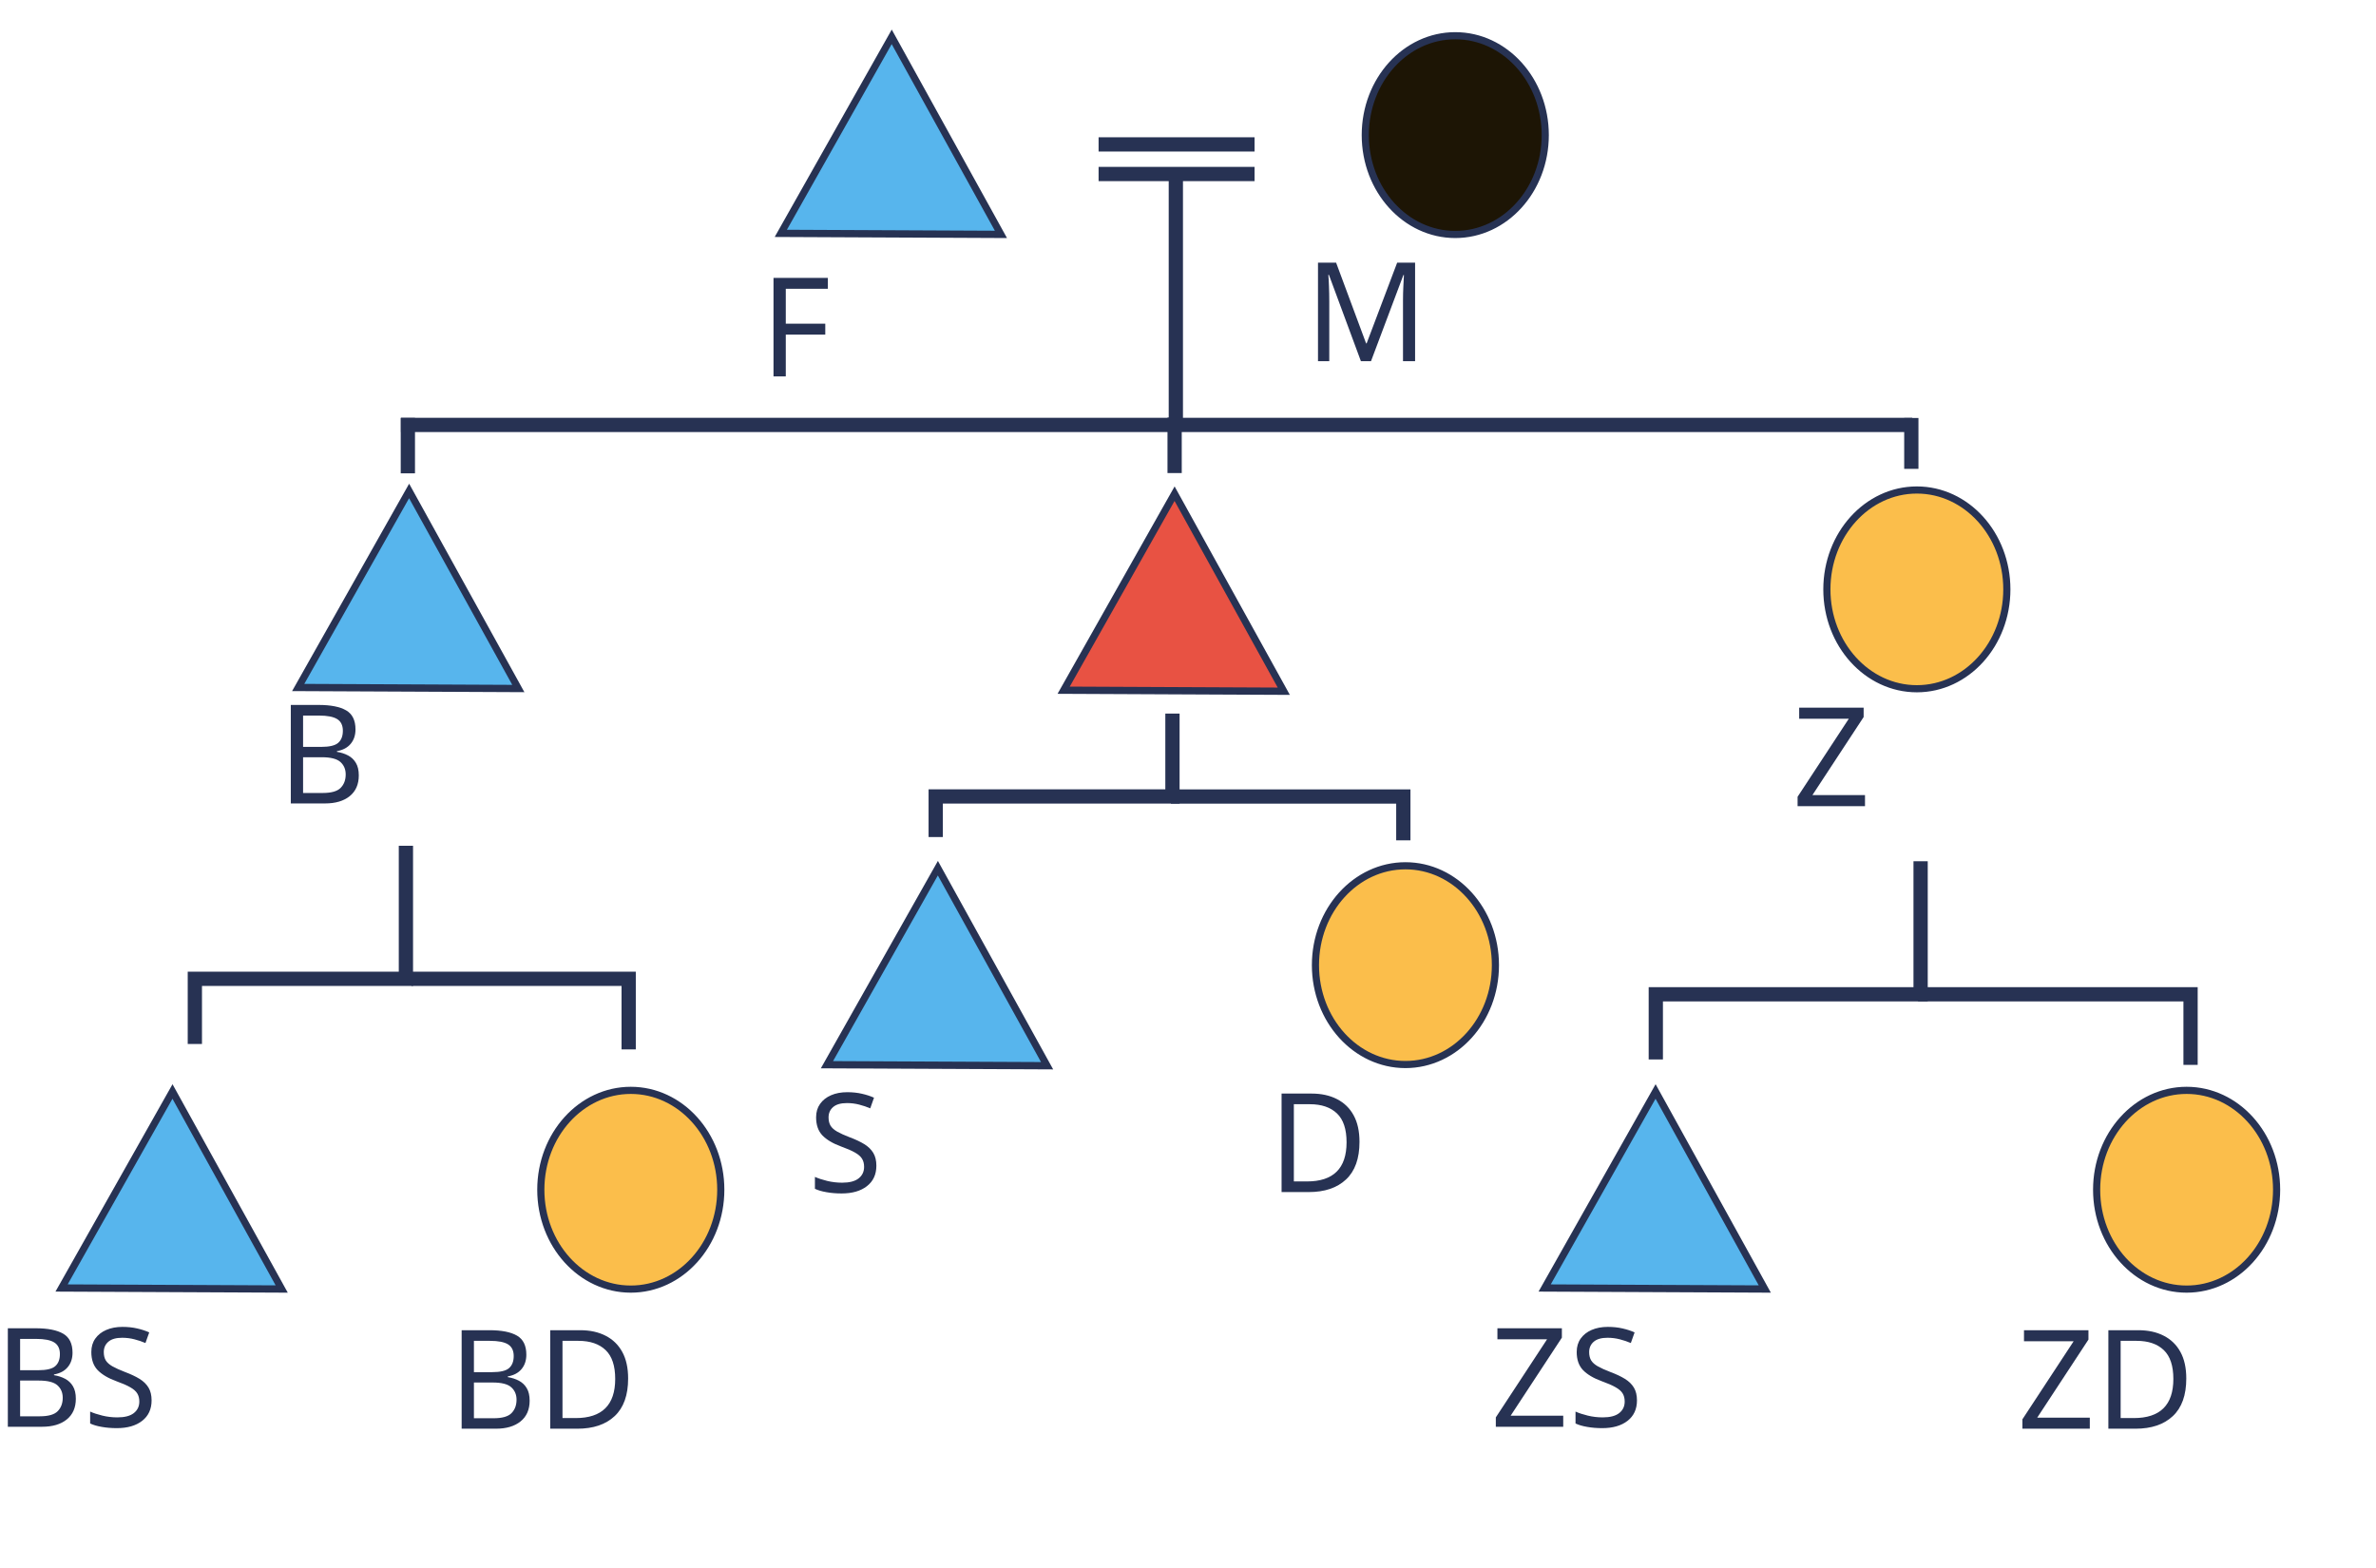
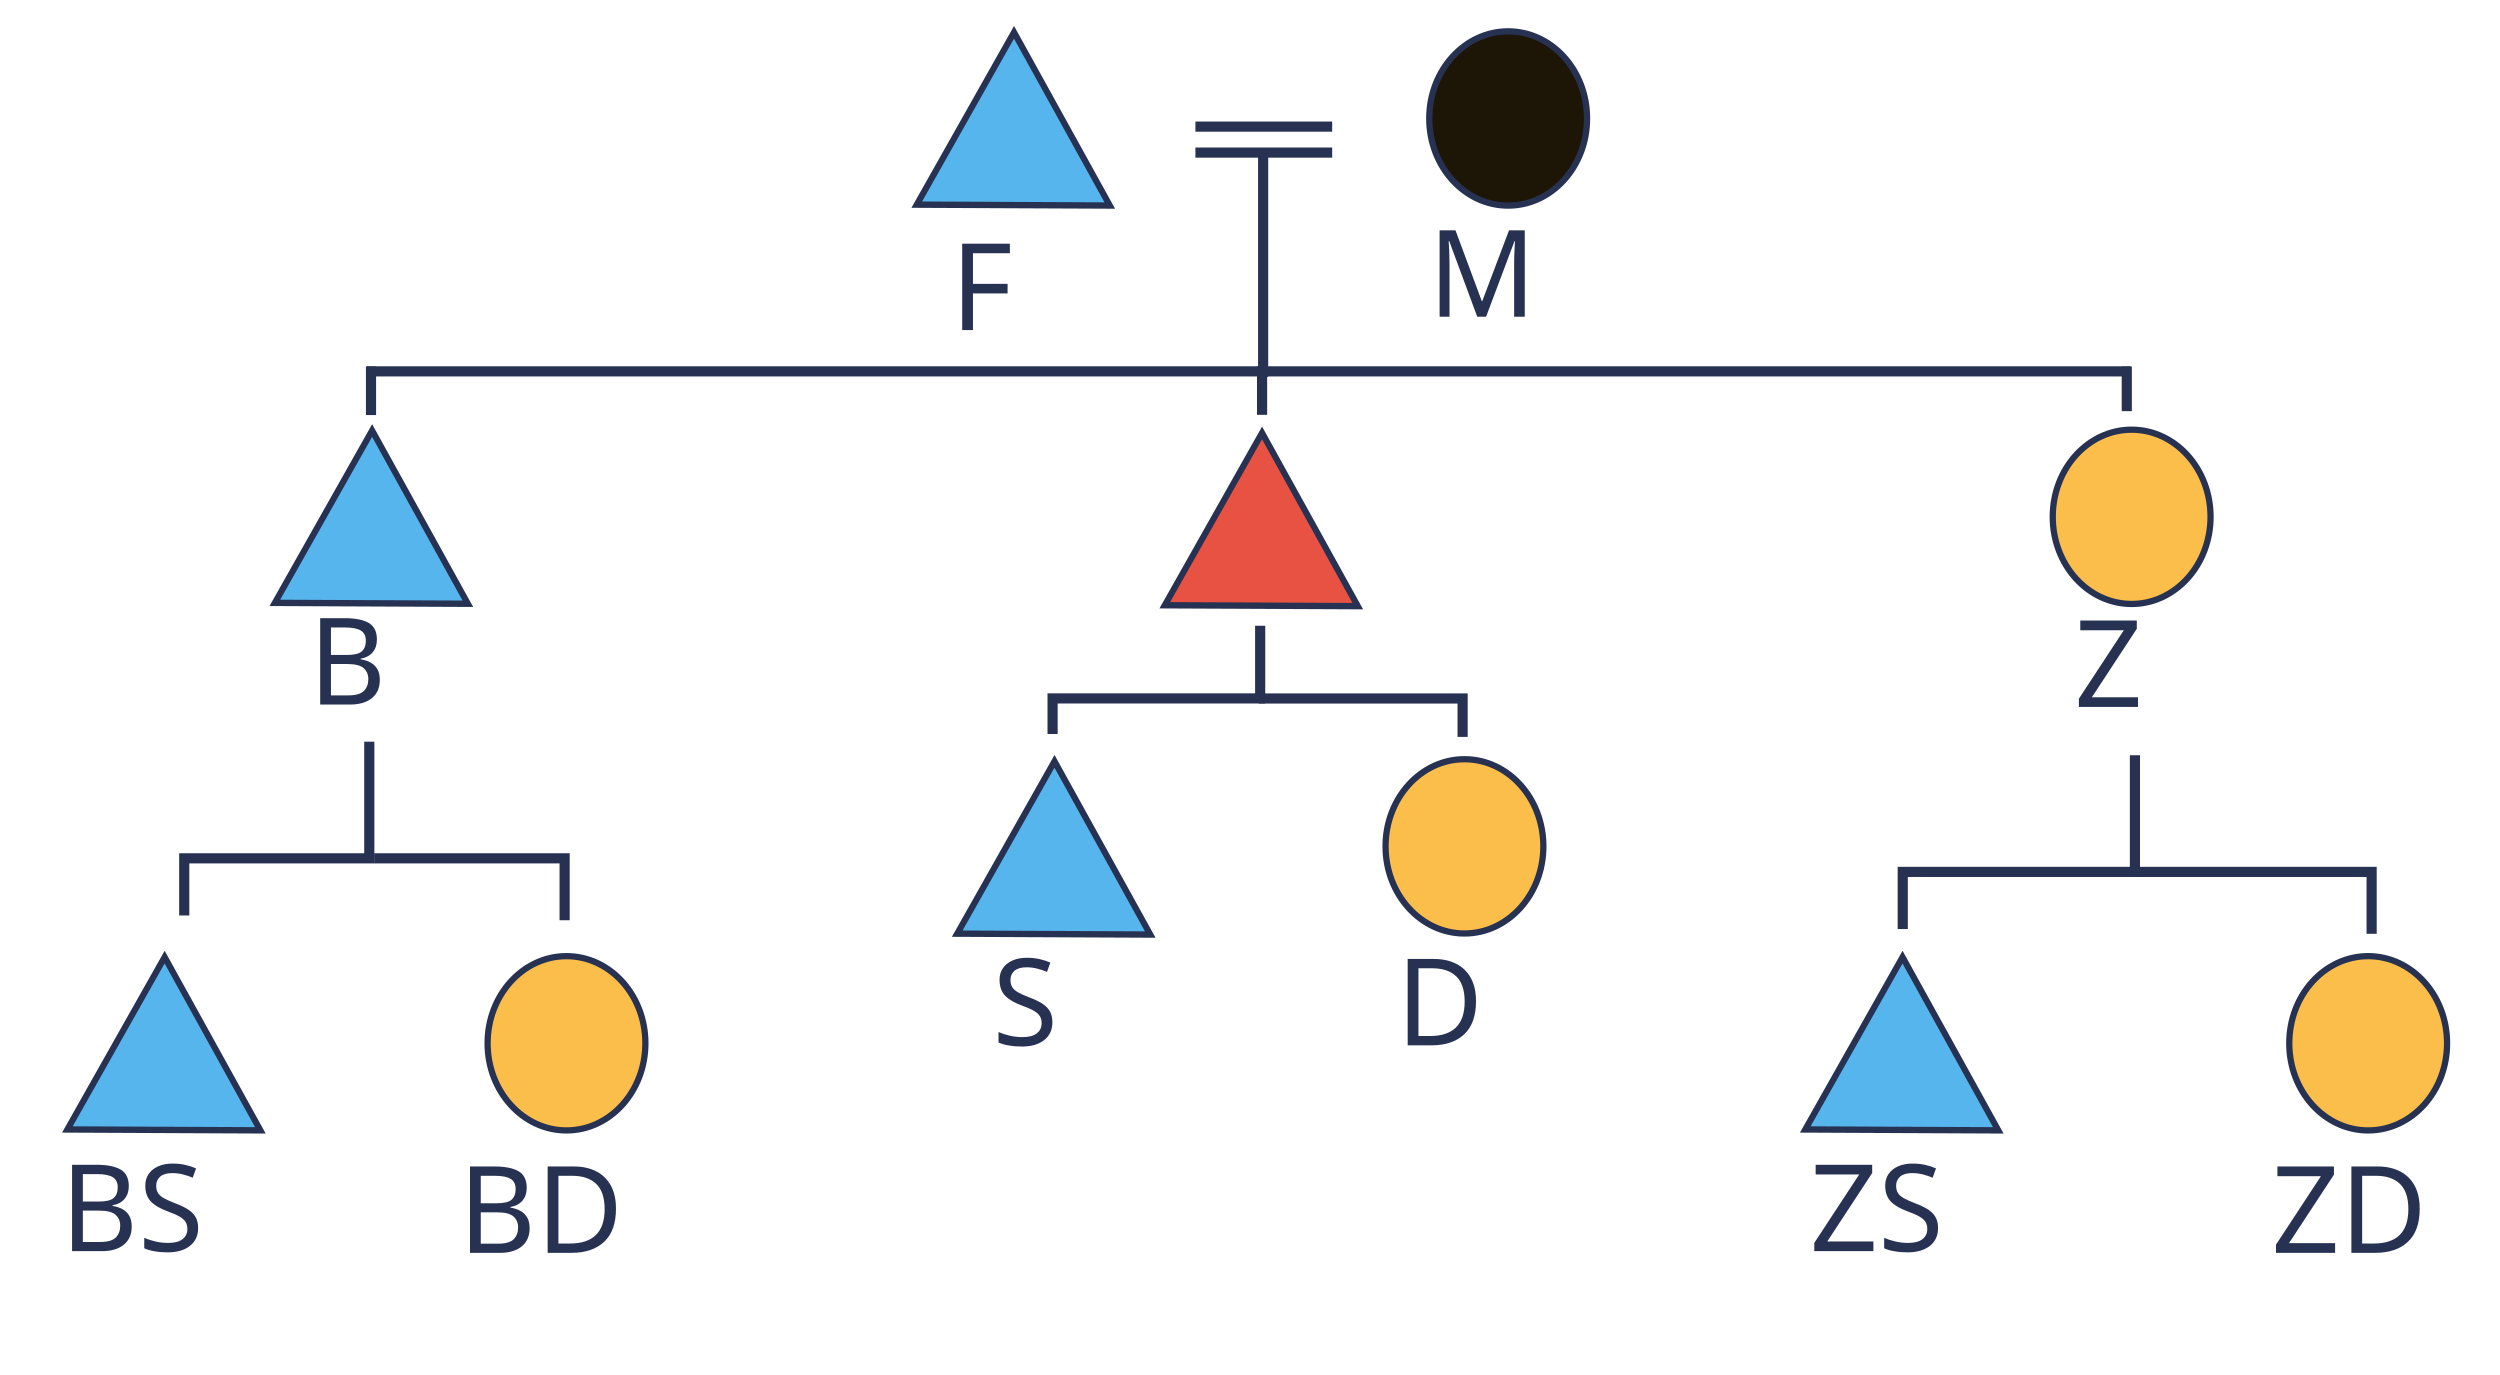
- <svg xmlns="http://www.w3.org/2000/svg" width="500pt" height="330pt" viewBox="0 0 625 412.5" id="svg6868" version="1.1">
+ <svg xmlns="http://www.w3.org/2000/svg" width="600pt" height="330pt" viewBox="0 0 750 412.5" id="svg6868" version="1.1">
  <defs id="defs6870" />
  <g id="layer1" transform="translate(387.3356,-809.7639)">
-     <flowRoot transform="matrix(0.9254355,0,0,0.9254355,-13.71466,630.1913)" xml:space="preserve" id="flowRoot4192" style="font-style:normal;font-weight:normal;font-size:40px;line-height:125%;font-family:sans-serif;letter-spacing:0px;word-spacing:0px;fill:#000000;fill-opacity:1;stroke:none;stroke-width:1px;stroke-linecap:butt;stroke-linejoin:miter;stroke-opacity:1">
+     <flowRoot transform="matrix(0.9254355,0,0,0.9254355,-13.71466,630.1913)" xml:space="preserve" id="flowRoot4192" style="font-style:normal;font-weight:normal;line-height:0.01%;font-family:sans-serif;letter-spacing:0px;word-spacing:0px;fill:#000000;fill-opacity:1;stroke:none;stroke-width:1px;stroke-linecap:butt;stroke-linejoin:miter;stroke-opacity:1">
      <flowRegion id="flowRegion4194">
        <rect id="rect4196" width="112.862" height="41.46" x="405.382" y="18.928" />
      </flowRegion>
-       <flowPara id="flowPara4198">Father</flowPara>
+       <flowPara id="flowPara4198" style="font-size:40px;line-height:1.25">Father</flowPara>
    </flowRoot>
-     <path style="display:inline;fill:none;fill-rule:evenodd;stroke:#273253;stroke-width:3.75;stroke-linecap:butt;stroke-linejoin:miter;stroke-miterlimit:4;stroke-dasharray:none;stroke-dashoffset:0;stroke-opacity:1" d="m -98.354,847.753 41.027,0" id="path4247" />
-     <path id="path4251" d="m -98.354,855.54 41.027,0" style="display:inline;fill:none;fill-rule:evenodd;stroke:#273253;stroke-width:3.75;stroke-linecap:butt;stroke-linejoin:miter;stroke-miterlimit:4;stroke-dasharray:none;stroke-dashoffset:0;stroke-opacity:1" />
-     <path transform="matrix(0.4211403,0,0,0.4352884,-2.513934,648.3986)" d="m -288.571,512.362 -68.749,-0.308 -68.749,-0.308 34.641,-59.385 34.641,-59.385 34.108,59.692 z" id="mFShape" style="display:inline;fill:#57b5ed;fill-opacity:1;fill-rule:evenodd;stroke:#273253;stroke-width:4.392;stroke-linecap:butt;stroke-linejoin:miter;stroke-miterlimit:4;stroke-dasharray:none;stroke-opacity:1" />
-     <path id="path4317-5-9" d="m -78.035,855.867 0,66.941" style="display:inline;fill:none;fill-rule:evenodd;stroke:#273253;stroke-width:3.75;stroke-linecap:butt;stroke-linejoin:miter;stroke-miterlimit:4;stroke-dasharray:none;stroke-dashoffset:0;stroke-opacity:1" />
-     <ellipse style="display:inline;fill:#1d1505;fill-opacity:1;fill-rule:evenodd;stroke:#273253;stroke-width:1.88;stroke-linecap:butt;stroke-linejoin:miter;stroke-miterlimit:4;stroke-dasharray:none;stroke-opacity:1" id="mMShape" cx="-4.531" cy="845.305" rx="23.67" ry="26.142" />
-     <text xml:space="preserve" style="font-style:normal;font-variant:normal;font-weight:normal;font-stretch:normal;font-size:36.068px;line-height:125%;font-family:sans-serif;-inkscape-font-specification:'sans-serif, Normal';text-align:center;letter-spacing:0px;word-spacing:0px;writing-mode:lr-tb;text-anchor:middle;fill:#273253;fill-opacity:1;stroke:none;stroke-width:1px;stroke-linecap:butt;stroke-linejoin:miter;stroke-opacity:1" x="-155.729" y="903.047" id="mF" transform="scale(0.9936847,1.006355)">
-       <tspan id="tspan6770" x="-155.729" y="903.047">F</tspan>
+     <path style="display:inline;fill:none;fill-rule:evenodd;stroke:#273253;stroke-width:3.047;stroke-linecap:butt;stroke-linejoin:miter;stroke-miterlimit:4;stroke-dasharray:none;stroke-dashoffset:0;stroke-opacity:1" d="M -28.711,847.753 H 12.316" id="path4247" />
+     <path id="path4251" d="M -28.711,855.54 H 12.316" style="display:inline;fill:none;fill-rule:evenodd;stroke:#273253;stroke-width:3.047;stroke-linecap:butt;stroke-linejoin:miter;stroke-miterlimit:4;stroke-dasharray:none;stroke-dashoffset:0;stroke-opacity:1" />
+     <path transform="matrix(0.4211403,0,0,0.4352884,67.12892,648.3986)" d="m -288.571,512.362 -68.749,-0.308 -68.749,-0.308 34.641,-59.385 34.641,-59.385 34.108,59.692 z" id="mFShape" style="display:inline;fill:#57b5ed;fill-opacity:1;fill-rule:evenodd;stroke:#273253;stroke-width:4.392;stroke-linecap:butt;stroke-linejoin:miter;stroke-miterlimit:4;stroke-dasharray:none;stroke-opacity:1" />
+     <path id="path4317-5-9" d="m -8.392,855.867 v 66.941" style="display:inline;fill:none;fill-rule:evenodd;stroke:#273253;stroke-width:3.047;stroke-linecap:butt;stroke-linejoin:miter;stroke-miterlimit:4;stroke-dasharray:none;stroke-dashoffset:0;stroke-opacity:1" />
+     <ellipse style="display:inline;fill:#1d1505;fill-opacity:1;fill-rule:evenodd;stroke:#273253;stroke-width:1.88;stroke-linecap:butt;stroke-linejoin:miter;stroke-miterlimit:4;stroke-dasharray:none;stroke-opacity:1" id="mMShape" cx="65.112" cy="845.305" rx="23.67" ry="26.142" />
+     <text xml:space="preserve" style="font-style:normal;font-variant:normal;font-weight:normal;font-stretch:normal;line-height:0%;font-family:sans-serif;-inkscape-font-specification:'sans-serif, Normal';text-align:center;letter-spacing:0px;word-spacing:0px;writing-mode:lr-tb;text-anchor:middle;fill:#273253;fill-opacity:1;stroke:none;stroke-width:1px;stroke-linecap:butt;stroke-linejoin:miter;stroke-opacity:1" x="-85.643" y="903.047" id="mF" transform="scale(0.9936847,1.006355)">
+       <tspan id="tspan6770" x="-85.643" y="903.047" style="font-size:36.068px;line-height:1.25">F</tspan>
    </text>
-     <text xml:space="preserve" style="font-style:normal;font-variant:normal;font-weight:normal;font-stretch:normal;font-size:36.068px;line-height:125%;font-family:sans-serif;-inkscape-font-specification:'sans-serif, Normal';text-align:center;letter-spacing:0px;word-spacing:0px;writing-mode:lr-tb;text-anchor:middle;fill:#273253;fill-opacity:1;stroke:none;stroke-width:1px;stroke-linecap:butt;stroke-linejoin:miter;stroke-opacity:1" x="-4.595" y="899.072" id="mM" transform="scale(0.9936847,1.006355)">
-       <tspan id="tspan6834" x="-4.595" y="899.072">M</tspan>
+     <text xml:space="preserve" style="font-style:normal;font-variant:normal;font-weight:normal;font-stretch:normal;line-height:0%;font-family:sans-serif;-inkscape-font-specification:'sans-serif, Normal';text-align:center;letter-spacing:0px;word-spacing:0px;writing-mode:lr-tb;text-anchor:middle;fill:#273253;fill-opacity:1;stroke:none;stroke-width:1px;stroke-linecap:butt;stroke-linejoin:miter;stroke-opacity:1" x="65.49" y="899.072" id="mM" transform="scale(0.9936847,1.006355)">
+       <tspan id="tspan6834" x="65.49" y="899.072" style="font-size:36.068px;line-height:1.25">M</tspan>
    </text>
-     <ellipse style="display:inline;fill:#fbbe4b;fill-opacity:1;fill-rule:evenodd;stroke:#273253;stroke-width:1.88;stroke-linecap:butt;stroke-linejoin:miter;stroke-miterlimit:4;stroke-dasharray:none;stroke-opacity:1" id="meZShape" cx="116.889" cy="964.811" rx="23.67" ry="26.142" />
-     <path transform="matrix(0.4211403,0,0,0.4352884,-129.4617,767.8674)" d="m -288.571,512.362 -68.749,-0.308 -68.749,-0.308 34.641,-59.385 34.641,-59.385 34.108,59.692 z" id="meBShape" style="display:inline;fill:#57b5ed;fill-opacity:1;fill-rule:evenodd;stroke:#273253;stroke-width:4.392;stroke-linecap:butt;stroke-linejoin:miter;stroke-miterlimit:4;stroke-dasharray:none;stroke-opacity:1" />
-     <flowRoot xml:space="preserve" id="flowRoot5336" style="font-style:normal;font-weight:normal;font-size:40px;line-height:125%;font-family:sans-serif;letter-spacing:0px;word-spacing:0px;fill:#000000;fill-opacity:1;stroke:none;stroke-width:1px;stroke-linecap:butt;stroke-linejoin:miter;stroke-opacity:1" transform="matrix(0.9254355,0,0,0.9254355,-310.8955,855.7054)">
+     <ellipse style="display:inline;fill:#fbbe4b;fill-opacity:1;fill-rule:evenodd;stroke:#273253;stroke-width:1.88;stroke-linecap:butt;stroke-linejoin:miter;stroke-miterlimit:4;stroke-dasharray:none;stroke-opacity:1" id="meZShape" cx="252.157" cy="964.811" rx="23.67" ry="26.142" />
+     <path transform="matrix(0.4211403,0,0,0.4352884,-125.4438,767.8674)" d="m -288.571,512.362 -68.749,-0.308 -68.749,-0.308 34.641,-59.385 34.641,-59.385 34.108,59.692 z" id="meBShape" style="display:inline;fill:#57b5ed;fill-opacity:1;fill-rule:evenodd;stroke:#273253;stroke-width:4.392;stroke-linecap:butt;stroke-linejoin:miter;stroke-miterlimit:4;stroke-dasharray:none;stroke-opacity:1" />
+     <flowRoot xml:space="preserve" id="flowRoot5336" style="font-style:normal;font-weight:normal;line-height:0.01%;font-family:sans-serif;letter-spacing:0px;word-spacing:0px;fill:#000000;fill-opacity:1;stroke:none;stroke-width:1px;stroke-linecap:butt;stroke-linejoin:miter;stroke-opacity:1" transform="matrix(0.9254355,0,0,0.9254355,-310.8955,855.7054)">
      <flowRegion id="flowRegion5338">
        <rect id="rect5340" width="177.787" height="56.569" x="126.269" y="340.706" />
      </flowRegion>
-       <flowPara id="flowPara5342">language</flowPara>
+       <flowPara id="flowPara5342" style="font-size:40px;line-height:1.25">language</flowPara>
    </flowRoot>
-     <path transform="matrix(0.4211403,0,0,0.4352884,71.89052,768.5817)" d="m -288.571,512.362 -68.749,-0.308 -68.749,-0.308 34.641,-59.385 34.641,-59.385 34.108,59.692 z" id="meBShape-5" style="display:inline;fill:#e85243;fill-opacity:1;fill-rule:evenodd;stroke:#273253;stroke-width:4.392;stroke-linecap:butt;stroke-linejoin:miter;stroke-miterlimit:4;stroke-dasharray:none;stroke-opacity:1" />
-     <text xml:space="preserve" style="font-style:normal;font-variant:normal;font-weight:normal;font-stretch:normal;font-size:36.068px;line-height:125%;font-family:sans-serif;-inkscape-font-specification:'sans-serif, Normal';text-align:center;letter-spacing:0px;word-spacing:0px;writing-mode:lr-tb;text-anchor:middle;fill:#273253;fill-opacity:1;stroke:none;stroke-width:1px;stroke-linecap:butt;stroke-linejoin:miter;stroke-opacity:1" x="-281.148" y="1014.682" id="meB" transform="scale(0.9936847,1.006355)">
-       <tspan id="tspan6834-6" x="-281.148" y="1014.682">B</tspan>
+     <path transform="matrix(0.4211403,0,0,0.4352884,141.5334,768.5817)" d="m -288.571,512.362 -68.749,-0.308 -68.749,-0.308 34.641,-59.385 34.641,-59.385 34.108,59.692 z" id="meBShape-5" style="display:inline;fill:#e85243;fill-opacity:1;fill-rule:evenodd;stroke:#273253;stroke-width:4.392;stroke-linecap:butt;stroke-linejoin:miter;stroke-miterlimit:4;stroke-dasharray:none;stroke-opacity:1" />
+     <text xml:space="preserve" style="font-style:normal;font-variant:normal;font-weight:normal;font-stretch:normal;line-height:0%;font-family:sans-serif;-inkscape-font-specification:'sans-serif, Normal';text-align:center;letter-spacing:0px;word-spacing:0px;writing-mode:lr-tb;text-anchor:middle;fill:#273253;fill-opacity:1;stroke:none;stroke-width:1px;stroke-linecap:butt;stroke-linejoin:miter;stroke-opacity:1" x="-277.105" y="1014.682" id="meB" transform="scale(0.9936847,1.006355)">
+       <tspan id="tspan6834-6" x="-277.105" y="1014.682" style="font-size:36.068px;line-height:1.25">B</tspan>
    </text>
-     <text xml:space="preserve" style="font-style:normal;font-variant:normal;font-weight:normal;font-stretch:normal;font-size:36.068px;line-height:125%;font-family:sans-serif;-inkscape-font-specification:'sans-serif, Normal';text-align:center;letter-spacing:0px;word-spacing:0px;writing-mode:lr-tb;text-anchor:middle;fill:#273253;fill-opacity:1;stroke:none;stroke-width:1px;stroke-linecap:butt;stroke-linejoin:miter;stroke-opacity:1" x="118.443" y="1015.392" id="meZ" transform="scale(0.9936847,1.006355)">
-       <tspan id="tspan6834-3" x="118.443" y="1015.392">Z</tspan>
+     <text xml:space="preserve" style="font-style:normal;font-variant:normal;font-weight:normal;font-stretch:normal;line-height:0%;font-family:sans-serif;-inkscape-font-specification:'sans-serif, Normal';text-align:center;letter-spacing:0px;word-spacing:0px;writing-mode:lr-tb;text-anchor:middle;fill:#273253;fill-opacity:1;stroke:none;stroke-width:1px;stroke-linecap:butt;stroke-linejoin:miter;stroke-opacity:1" x="254.571" y="1015.392" id="meZ" transform="scale(0.9936847,1.006355)">
+       <tspan id="tspan6834-3" x="254.571" y="1015.392" style="font-size:36.068px;line-height:1.25">Z</tspan>
    </text>
-     <path transform="matrix(0.4211403,0,0,0.4352884,-191.7066,925.8444)" d="m -288.571,512.362 -68.749,-0.308 -68.749,-0.308 34.641,-59.385 34.641,-59.385 34.108,59.692 z" id="mBSShape" style="display:inline;fill:#57b5ed;fill-opacity:1;fill-rule:evenodd;stroke:#273253;stroke-width:4.392;stroke-linecap:butt;stroke-linejoin:miter;stroke-miterlimit:4;stroke-dasharray:none;stroke-opacity:1" />
-     <text xml:space="preserve" style="font-style:normal;font-variant:normal;font-weight:normal;font-stretch:normal;font-size:36.068px;line-height:125%;font-family:sans-serif;-inkscape-font-specification:'sans-serif, Normal';text-align:center;letter-spacing:0px;word-spacing:0px;writing-mode:lr-tb;text-anchor:middle;fill:#273253;fill-opacity:1;stroke:none;stroke-width:1px;stroke-linecap:butt;stroke-linejoin:miter;stroke-opacity:1" x="-346.155" y="1177.623" id="mBS" transform="scale(0.9936847,1.006355)">
-       <tspan id="tspan6834-6-1" x="-346.155" y="1177.623">BS</tspan>
+     <path transform="matrix(0.4211403,0,0,0.4352884,-187.6887,925.8444)" d="m -288.571,512.362 -68.749,-0.308 -68.749,-0.308 34.641,-59.385 34.641,-59.385 34.108,59.692 z" id="mBSShape" style="display:inline;fill:#57b5ed;fill-opacity:1;fill-rule:evenodd;stroke:#273253;stroke-width:4.392;stroke-linecap:butt;stroke-linejoin:miter;stroke-miterlimit:4;stroke-dasharray:none;stroke-opacity:1" />
+     <text xml:space="preserve" style="font-style:normal;font-variant:normal;font-weight:normal;font-stretch:normal;line-height:0%;font-family:sans-serif;-inkscape-font-specification:'sans-serif, Normal';text-align:center;letter-spacing:0px;word-spacing:0px;writing-mode:lr-tb;text-anchor:middle;fill:#273253;fill-opacity:1;stroke:none;stroke-width:1px;stroke-linecap:butt;stroke-linejoin:miter;stroke-opacity:1" x="-342.111" y="1177.623" id="mBS" transform="scale(0.9936847,1.006355)">
+       <tspan id="tspan6834-6-1" x="-342.111" y="1177.623" style="font-size:36.068px;line-height:1.25">BS</tspan>
    </text>
-     <path transform="matrix(0.4211403,0,0,0.4352884,198.4159,925.8444)" d="m -288.571,512.362 -68.749,-0.308 -68.749,-0.308 34.641,-59.385 34.641,-59.385 34.108,59.692 z" id="mZSShape" style="display:inline;fill:#57b5ed;fill-opacity:1;fill-rule:evenodd;stroke:#273253;stroke-width:4.392;stroke-linecap:butt;stroke-linejoin:miter;stroke-miterlimit:4;stroke-dasharray:none;stroke-opacity:1" />
-     <text xml:space="preserve" style="font-style:normal;font-variant:normal;font-weight:normal;font-stretch:normal;font-size:36.068px;line-height:125%;font-family:sans-serif;-inkscape-font-specification:'sans-serif, Normal';text-align:center;letter-spacing:0px;word-spacing:0px;writing-mode:lr-tb;text-anchor:middle;fill:#273253;fill-opacity:1;stroke:none;stroke-width:1px;stroke-linecap:butt;stroke-linejoin:miter;stroke-opacity:1" x="48.46" y="1177.623" id="mZS" transform="scale(0.9936847,1.006355)">
-       <tspan id="tspan6834-6-2" x="48.46" y="1177.623">ZS</tspan>
+     <path transform="matrix(0.4211403,0,0,0.4352884,333.6837,925.8444)" d="m -288.571,512.362 -68.749,-0.308 -68.749,-0.308 34.641,-59.385 34.641,-59.385 34.108,59.692 z" id="mZSShape" style="display:inline;fill:#57b5ed;fill-opacity:1;fill-rule:evenodd;stroke:#273253;stroke-width:4.392;stroke-linecap:butt;stroke-linejoin:miter;stroke-miterlimit:4;stroke-dasharray:none;stroke-opacity:1" />
+     <text xml:space="preserve" style="font-style:normal;font-variant:normal;font-weight:normal;font-stretch:normal;line-height:0%;font-family:sans-serif;-inkscape-font-specification:'sans-serif, Normal';text-align:center;letter-spacing:0px;word-spacing:0px;writing-mode:lr-tb;text-anchor:middle;fill:#273253;fill-opacity:1;stroke:none;stroke-width:1px;stroke-linecap:butt;stroke-linejoin:miter;stroke-opacity:1" x="184.587" y="1177.623" id="mZS" transform="scale(0.9936847,1.006355)">
+       <tspan id="tspan6834-6-2" x="184.587" y="1177.623" style="font-size:36.068px;line-height:1.25">ZS</tspan>
    </text>
-     <ellipse style="display:inline;fill:#fbbe4b;fill-opacity:1;fill-rule:evenodd;stroke:#273253;stroke-width:1.88;stroke-linecap:butt;stroke-linejoin:miter;stroke-miterlimit:4;stroke-dasharray:none;stroke-opacity:1" id="mBDShape" cx="-221.406" cy="1122.751" rx="23.67" ry="26.142" />
-     <text xml:space="preserve" style="font-style:normal;font-variant:normal;font-weight:normal;font-stretch:normal;font-size:36.068px;line-height:125%;font-family:sans-serif;-inkscape-font-specification:'sans-serif, Normal';text-align:center;letter-spacing:0px;word-spacing:0px;writing-mode:lr-tb;text-anchor:middle;fill:#273253;fill-opacity:1;stroke:none;stroke-width:1px;stroke-linecap:butt;stroke-linejoin:miter;stroke-opacity:1" x="-222.757" y="1178.134" id="mBD" transform="scale(0.9936847,1.006355)">
-       <tspan id="tspan6834-3-4" x="-222.757" y="1178.134">BD</tspan>
+     <ellipse style="display:inline;fill:#fbbe4b;fill-opacity:1;fill-rule:evenodd;stroke:#273253;stroke-width:1.88;stroke-linecap:butt;stroke-linejoin:miter;stroke-miterlimit:4;stroke-dasharray:none;stroke-opacity:1" id="mBDShape" cx="-217.389" cy="1122.751" rx="23.67" ry="26.142" />
+     <text xml:space="preserve" style="font-style:normal;font-variant:normal;font-weight:normal;font-stretch:normal;line-height:0%;font-family:sans-serif;-inkscape-font-specification:'sans-serif, Normal';text-align:center;letter-spacing:0px;word-spacing:0px;writing-mode:lr-tb;text-anchor:middle;fill:#273253;fill-opacity:1;stroke:none;stroke-width:1px;stroke-linecap:butt;stroke-linejoin:miter;stroke-opacity:1" x="-218.714" y="1178.134" id="mBD" transform="scale(0.9936847,1.006355)">
+       <tspan id="tspan6834-3-4" x="-218.714" y="1178.134" style="font-size:36.068px;line-height:1.25">BD</tspan>
    </text>
-     <ellipse style="display:inline;fill:#fbbe4b;fill-opacity:1;fill-rule:evenodd;stroke:#273253;stroke-width:1.88;stroke-linecap:butt;stroke-linejoin:miter;stroke-miterlimit:4;stroke-dasharray:none;stroke-opacity:1" id="mZDShape" cx="187.848" cy="1122.751" rx="23.67" ry="26.142" />
-     <text xml:space="preserve" style="font-style:normal;font-variant:normal;font-weight:normal;font-stretch:normal;font-size:36.068px;line-height:125%;font-family:sans-serif;-inkscape-font-specification:'sans-serif, Normal';text-align:center;letter-spacing:0px;word-spacing:0px;writing-mode:lr-tb;text-anchor:middle;fill:#273253;fill-opacity:1;stroke:none;stroke-width:1px;stroke-linecap:butt;stroke-linejoin:miter;stroke-opacity:1" x="191.122" y="1178.134" id="mZD" transform="scale(0.9936847,1.006355)">
-       <tspan id="tspan6834-3-2" x="191.122" y="1178.134">ZD</tspan>
+     <ellipse style="display:inline;fill:#fbbe4b;fill-opacity:1;fill-rule:evenodd;stroke:#273253;stroke-width:1.88;stroke-linecap:butt;stroke-linejoin:miter;stroke-miterlimit:4;stroke-dasharray:none;stroke-opacity:1" id="mZDShape" cx="323.116" cy="1122.751" rx="23.67" ry="26.142" />
+     <text xml:space="preserve" style="font-style:normal;font-variant:normal;font-weight:normal;font-stretch:normal;line-height:0%;font-family:sans-serif;-inkscape-font-specification:'sans-serif, Normal';text-align:center;letter-spacing:0px;word-spacing:0px;writing-mode:lr-tb;text-anchor:middle;fill:#273253;fill-opacity:1;stroke:none;stroke-width:1px;stroke-linecap:butt;stroke-linejoin:miter;stroke-opacity:1" x="327.249" y="1178.134" id="mZD" transform="scale(0.9936847,1.006355)">
+       <tspan id="tspan6834-3-2" x="327.249" y="1178.134" style="font-size:36.068px;line-height:1.25">ZD</tspan>
    </text>
-     <path style="fill:none;fill-rule:evenodd;stroke:#273253;stroke-width:3.75;stroke-linecap:butt;stroke-linejoin:miter;stroke-miterlimit:4;stroke-dasharray:none;stroke-opacity:1" d="m -281.865,921.55 397.549,0" id="path4252" />
-     <path style="fill:none;fill-rule:evenodd;stroke:#273253;stroke-width:3.75;stroke-linecap:butt;stroke-linejoin:miter;stroke-miterlimit:4;stroke-dasharray:none;stroke-opacity:1" d="m -280.05,919.699 0,14.585" id="path4254" />
-     <path style="fill:none;fill-rule:evenodd;stroke:#273253;stroke-width:3.75;stroke-linecap:butt;stroke-linejoin:miter;stroke-miterlimit:4;stroke-dasharray:none;stroke-opacity:1" d="m 115.432,919.723 0,13.385" id="path4262" />
-     <path style="fill:none;fill-rule:evenodd;stroke:#273253;stroke-width:3.75;stroke-linecap:butt;stroke-linejoin:miter;stroke-miterlimit:4;stroke-dasharray:none;stroke-opacity:1" d="m -78.355,919.628 0,14.585" id="path4254-3" />
-     <path style="fill:none;fill-rule:evenodd;stroke:#273253;stroke-width:3.75;stroke-linecap:butt;stroke-linejoin:miter;stroke-miterlimit:4;stroke-dasharray:none;stroke-opacity:1" d="m -280.562,1032.264 0,35 -55.519,0 0,17.143" id="path4285" />
-     <path style="fill:none;fill-rule:evenodd;stroke:#273253;stroke-width:3.75;stroke-linecap:butt;stroke-linejoin:miter;stroke-miterlimit:4;stroke-dasharray:none;stroke-opacity:1" d="m -279.101,1067.264 57.136,0 0,18.571" id="path4287" />
-     <path style="fill:none;fill-rule:evenodd;stroke:#273253;stroke-width:3.75;stroke-linecap:butt;stroke-linejoin:miter;stroke-miterlimit:4;stroke-dasharray:none;stroke-opacity:1" d="m 117.875,1036.335 0,35 -69.656,0 0,17.143" id="path4285-7" />
-     <path style="fill:none;fill-rule:evenodd;stroke:#273253;stroke-width:3.75;stroke-linecap:butt;stroke-linejoin:miter;stroke-miterlimit:4;stroke-dasharray:none;stroke-opacity:1" d="m 117.199,1071.335 71.685,0 0,18.571" id="path4287-1" />
-     <path transform="matrix(0.4211403,0,0,0.4352884,9.627809,867.1022)" d="m -288.571,512.362 -68.749,-0.308 -68.749,-0.308 34.641,-59.385 34.641,-59.385 34.108,59.692 z" id="mSShape" style="display:inline;fill:#57b5ed;fill-opacity:1;fill-rule:evenodd;stroke:#273253;stroke-width:4.392;stroke-linecap:butt;stroke-linejoin:miter;stroke-miterlimit:4;stroke-dasharray:none;stroke-opacity:1" />
-     <ellipse style="display:inline;fill:#fbbe4b;fill-opacity:1;fill-rule:evenodd;stroke:#273253;stroke-width:1.88;stroke-linecap:butt;stroke-linejoin:miter;stroke-miterlimit:4;stroke-dasharray:none;stroke-opacity:1" id="mDShape" cx="-17.64" cy="1063.67" rx="23.67" ry="26.142" />
-     <text xml:space="preserve" style="font-style:normal;font-variant:normal;font-weight:normal;font-stretch:normal;font-size:36.068px;line-height:125%;font-family:sans-serif;-inkscape-font-specification:'sans-serif, Normal';text-align:center;letter-spacing:0px;word-spacing:0px;writing-mode:lr-tb;text-anchor:middle;fill:#273253;fill-opacity:1;stroke:none;stroke-width:1px;stroke-linecap:butt;stroke-linejoin:miter;stroke-opacity:1" x="-142.569" y="1116.273" id="mS" transform="scale(0.9936847,1.006355)">
-       <tspan id="tspan6834-3-4-8" x="-142.569" y="1116.273">S</tspan>
+     <path style="fill:none;fill-rule:evenodd;stroke:#273253;stroke-width:3.047;stroke-linecap:butt;stroke-linejoin:miter;stroke-miterlimit:4;stroke-dasharray:none;stroke-opacity:1" d="M -277.284,921.174 H 251.934" id="path4252" />
+     <path style="fill:none;fill-rule:evenodd;stroke:#273253;stroke-width:3.047;stroke-linecap:butt;stroke-linejoin:miter;stroke-miterlimit:4;stroke-dasharray:none;stroke-opacity:1" d="m -276.032,919.699 v 14.585" id="path4254" />
+     <path style="fill:none;fill-rule:evenodd;stroke:#273253;stroke-width:3.047;stroke-linecap:butt;stroke-linejoin:miter;stroke-miterlimit:4;stroke-dasharray:none;stroke-opacity:1" d="m 250.699,919.723 v 13.385" id="path4262" />
+     <path style="fill:none;fill-rule:evenodd;stroke:#273253;stroke-width:3.047;stroke-linecap:butt;stroke-linejoin:miter;stroke-miterlimit:4;stroke-dasharray:none;stroke-opacity:1" d="m -8.712,919.628 v 14.585" id="path4254-3" />
+     <path style="fill:none;fill-rule:evenodd;stroke:#273253;stroke-width:3.047;stroke-linecap:butt;stroke-linejoin:miter;stroke-miterlimit:4;stroke-dasharray:none;stroke-opacity:1" d="m -276.545,1032.264 v 35 h -55.519 v 17.143" id="path4285" />
+     <path style="fill:none;fill-rule:evenodd;stroke:#273253;stroke-width:3.047;stroke-linecap:butt;stroke-linejoin:miter;stroke-miterlimit:4;stroke-dasharray:none;stroke-opacity:1" d="m -275.084,1067.264 h 57.136 v 18.571" id="path4287" />
+     <path style="fill:none;fill-rule:evenodd;stroke:#273253;stroke-width:3.047;stroke-linecap:butt;stroke-linejoin:miter;stroke-miterlimit:4;stroke-dasharray:none;stroke-opacity:1" d="m 253.143,1036.335 v 35 h -69.656 v 17.143" id="path4285-7" />
+     <path style="fill:none;fill-rule:evenodd;stroke:#273253;stroke-width:3.047;stroke-linecap:butt;stroke-linejoin:miter;stroke-miterlimit:4;stroke-dasharray:none;stroke-opacity:1" d="m 252.467,1071.335 h 71.685 v 18.571" id="path4287-1" />
+     <path transform="matrix(0.4211403,0,0,0.4352884,79.27066,867.1022)" d="m -288.571,512.362 -68.749,-0.308 -68.749,-0.308 34.641,-59.385 34.641,-59.385 34.108,59.692 z" id="mSShape" style="display:inline;fill:#57b5ed;fill-opacity:1;fill-rule:evenodd;stroke:#273253;stroke-width:4.392;stroke-linecap:butt;stroke-linejoin:miter;stroke-miterlimit:4;stroke-dasharray:none;stroke-opacity:1" />
+     <ellipse style="display:inline;fill:#fbbe4b;fill-opacity:1;fill-rule:evenodd;stroke:#273253;stroke-width:1.88;stroke-linecap:butt;stroke-linejoin:miter;stroke-miterlimit:4;stroke-dasharray:none;stroke-opacity:1" id="mDShape" cx="52.003" cy="1063.67" rx="23.67" ry="26.142" />
+     <text xml:space="preserve" style="font-style:normal;font-variant:normal;font-weight:normal;font-stretch:normal;line-height:0%;font-family:sans-serif;-inkscape-font-specification:'sans-serif, Normal';text-align:center;letter-spacing:0px;word-spacing:0px;writing-mode:lr-tb;text-anchor:middle;fill:#273253;fill-opacity:1;stroke:none;stroke-width:1px;stroke-linecap:butt;stroke-linejoin:miter;stroke-opacity:1" x="-72.484" y="1116.273" id="mS" transform="scale(0.9936847,1.006355)">
+       <tspan id="tspan6834-3-4-8" x="-72.484" y="1116.273" style="font-size:36.068px;line-height:1.25">S</tspan>
    </text>
-     <text xml:space="preserve" style="font-style:normal;font-variant:normal;font-weight:normal;font-stretch:normal;font-size:36.068px;line-height:125%;font-family:sans-serif;-inkscape-font-specification:'sans-serif, Normal';text-align:center;letter-spacing:0px;word-spacing:0px;writing-mode:lr-tb;text-anchor:middle;fill:#273253;fill-opacity:1;stroke:none;stroke-width:1px;stroke-linecap:butt;stroke-linejoin:miter;stroke-opacity:1" x="-17.428" y="1116.273" id="mD" transform="scale(0.9936847,1.006355)">
-       <tspan id="tspan6834-3-4-9" x="-17.428" y="1116.273">D</tspan>
+     <text xml:space="preserve" style="font-style:normal;font-variant:normal;font-weight:normal;font-stretch:normal;line-height:0%;font-family:sans-serif;-inkscape-font-specification:'sans-serif, Normal';text-align:center;letter-spacing:0px;word-spacing:0px;writing-mode:lr-tb;text-anchor:middle;fill:#273253;fill-opacity:1;stroke:none;stroke-width:1px;stroke-linecap:butt;stroke-linejoin:miter;stroke-opacity:1" x="52.657" y="1116.273" id="mD" transform="scale(0.9936847,1.006355)">
+       <tspan id="tspan6834-3-4-9" x="52.657" y="1116.273" style="font-size:36.068px;line-height:1.25">D</tspan>
    </text>
-     <path style="fill:none;fill-rule:evenodd;stroke:#273253;stroke-width:3.75;stroke-linecap:butt;stroke-linejoin:miter;stroke-miterlimit:4;stroke-dasharray:none;stroke-opacity:1" d="m -78.924,997.488 0,21.801 -62.277,0 0,10.678" id="path4285-0" />
-     <path style="fill:none;fill-rule:evenodd;stroke:#273253;stroke-width:3.75;stroke-linecap:butt;stroke-linejoin:miter;stroke-miterlimit:4;stroke-dasharray:none;stroke-opacity:1" d="m -79.331,1019.308 61.135,0 0,11.526" id="path4287-2" />
+     <path style="fill:none;fill-rule:evenodd;stroke:#273253;stroke-width:3.047;stroke-linecap:butt;stroke-linejoin:miter;stroke-miterlimit:4;stroke-dasharray:none;stroke-opacity:1" d="M -9.282,997.488 V 1019.289 H -71.559 v 10.678" id="path4285-0" />
+     <path style="fill:none;fill-rule:evenodd;stroke:#273253;stroke-width:3.047;stroke-linecap:butt;stroke-linejoin:miter;stroke-miterlimit:4;stroke-dasharray:none;stroke-opacity:1" d="M -9.688,1019.308 H 51.447 v 11.526" id="path4287-2" />
  </g>
</svg>
